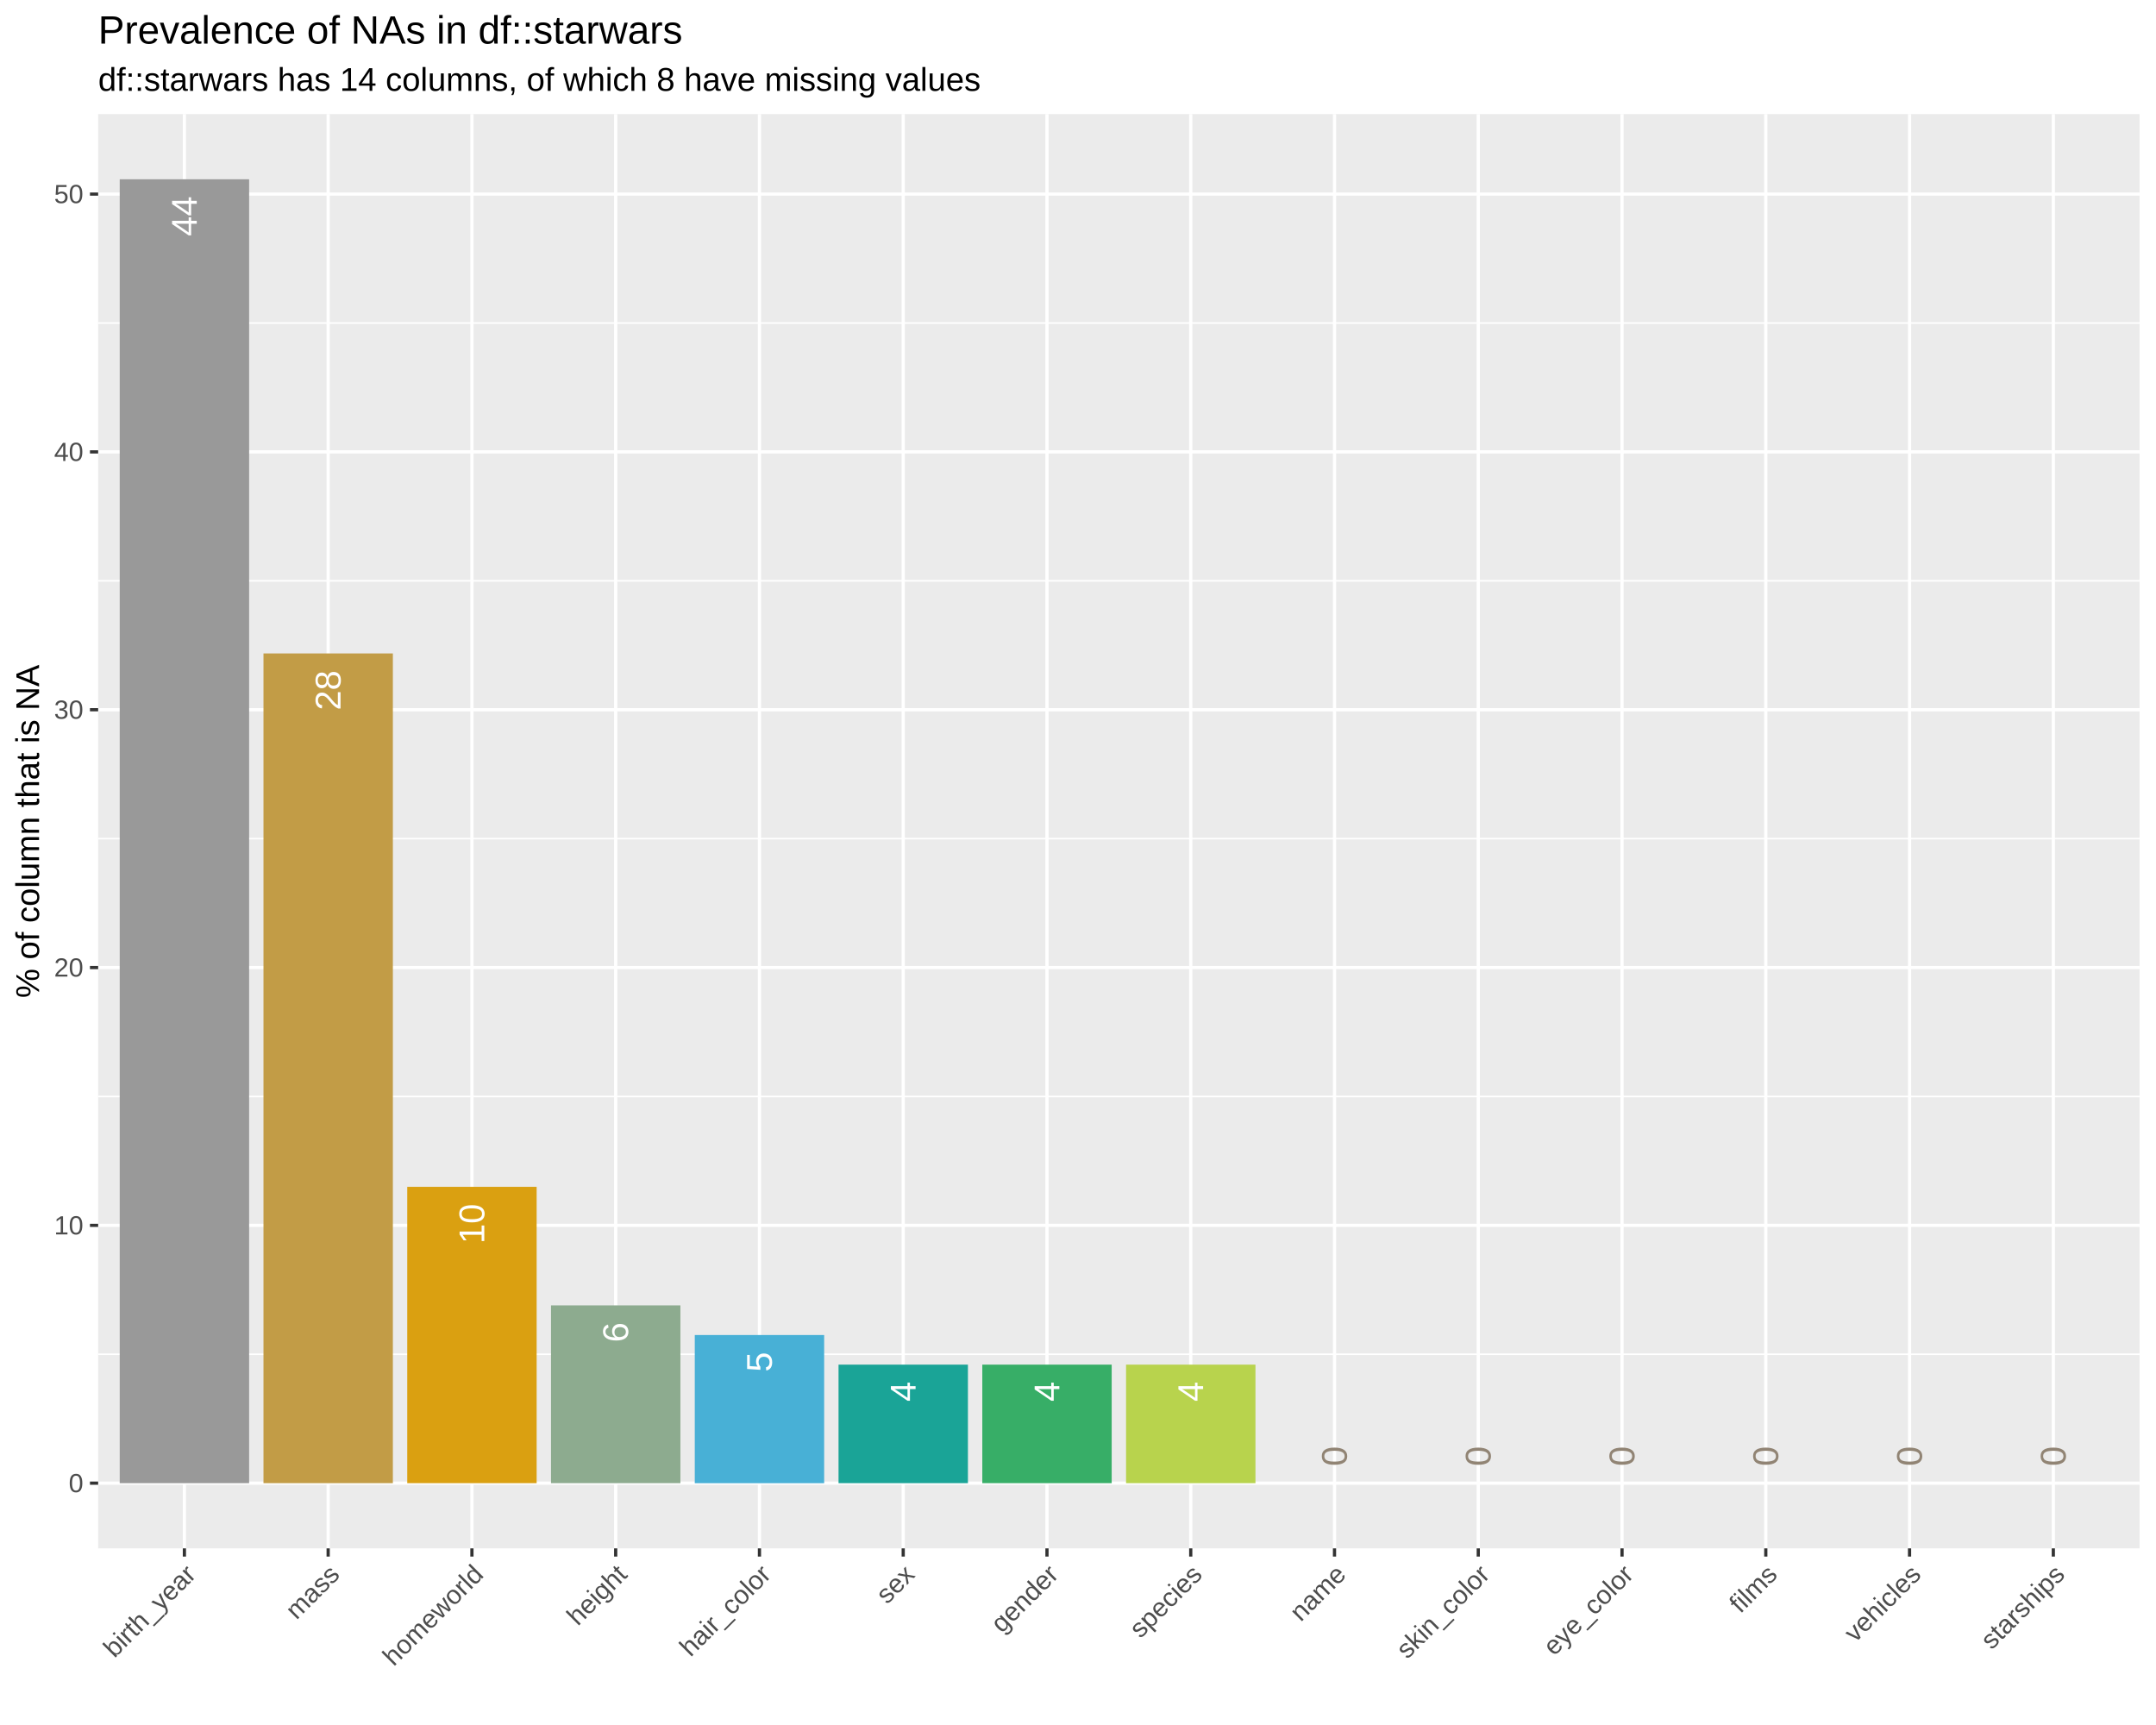
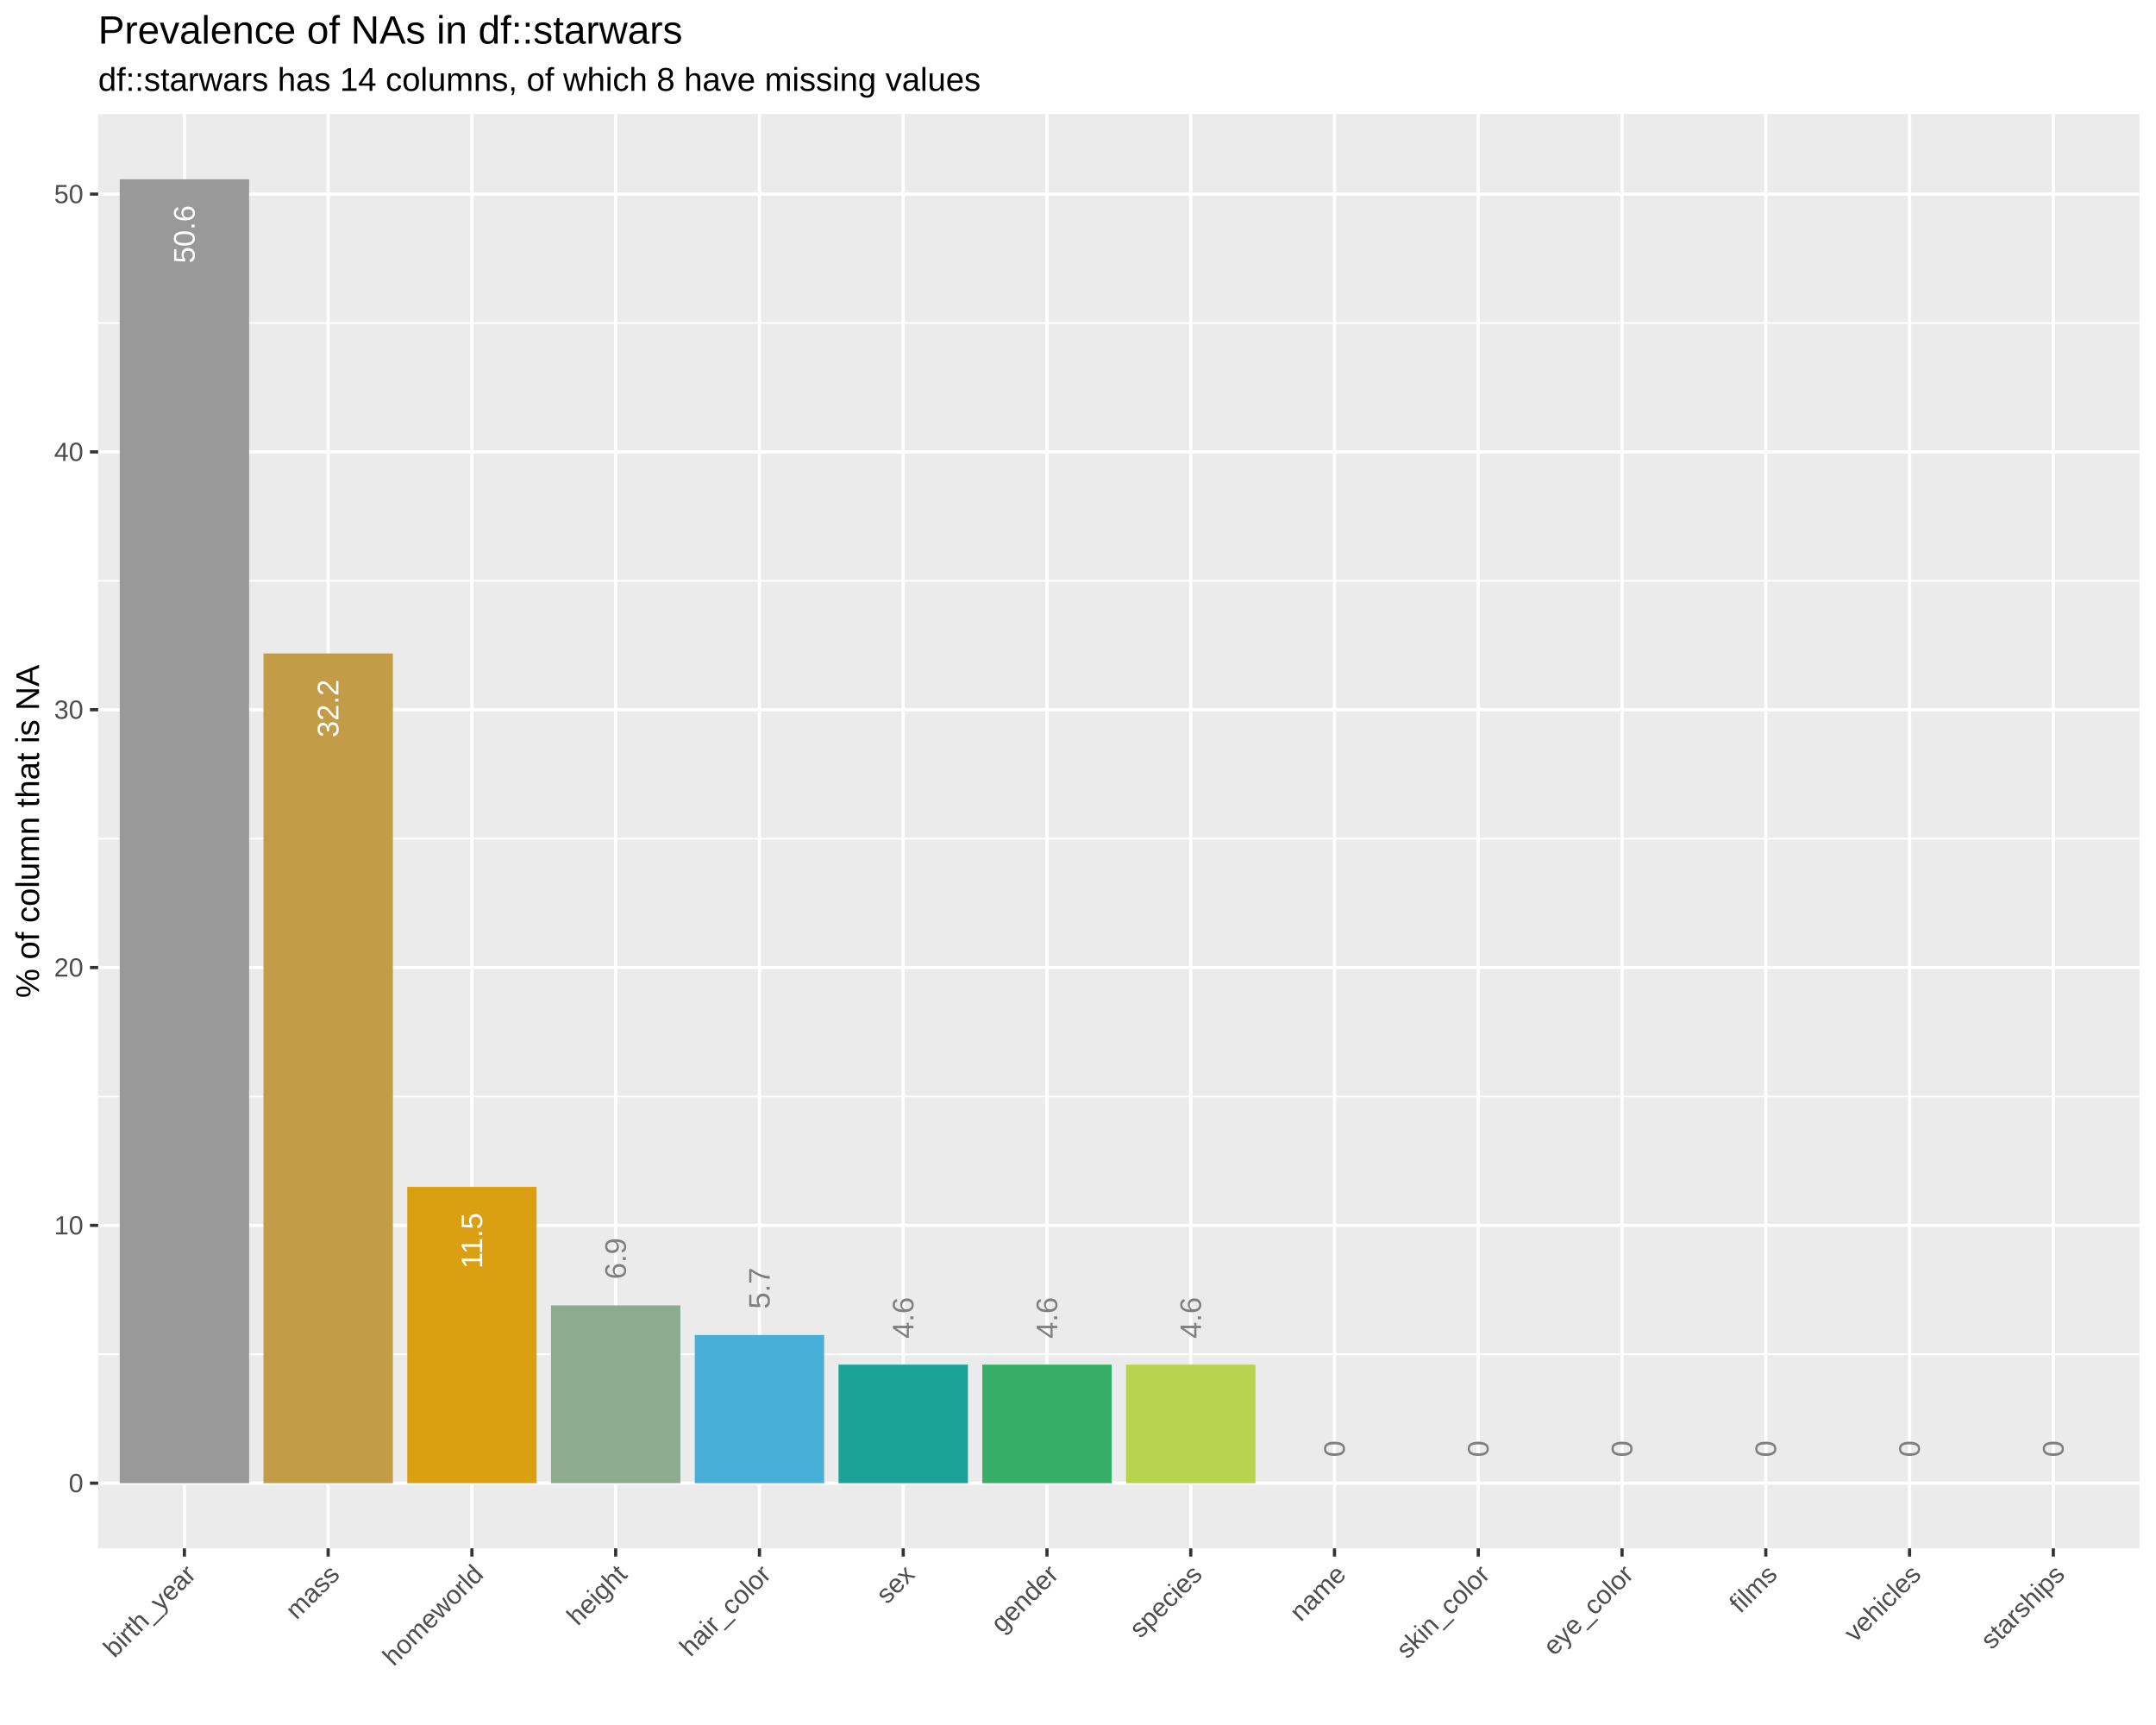
<svg xmlns="http://www.w3.org/2000/svg" viewBox="0 0 720.00 576.00">
  <defs>
    <style type="text/css">
    line, polyline, polygon, path, rect, circle {
      fill: none;
      stroke: #000000;
      stroke-linecap: round;
      stroke-linejoin: round;
      stroke-miterlimit: 10.00;
    }
  </style>
  </defs>
  <rect width="100%" height="100%" style="stroke: none; fill: #FFFFFF;" />
  <rect x="0.00" y="0.00" width="720.00" height="576.00" style="stroke-width: 1.07; stroke: #FFFFFF; fill: #FFFFFF;" />
  <defs>
    <clipPath id="cpMzIuNzh8NzE0LjUyfDUxNy4wMnwzOC4wOQ==">
      <rect x="32.78" y="38.09" width="681.74" height="478.93" />
    </clipPath>
  </defs>
  <rect x="32.78" y="38.09" width="681.74" height="478.93" style="stroke-width: 1.07; stroke: none; fill: #EBEBEB;" clip-path="url(#cpMzIuNzh8NzE0LjUyfDUxNy4wMnwzOC4wOQ==)" />
  <polyline points="32.78,452.21 714.52,452.21 " style="stroke-width: 0.53; stroke: #FFFFFF; stroke-linecap: butt;" clip-path="url(#cpMzIuNzh8NzE0LjUyfDUxNy4wMnwzOC4wOQ==)" />
  <polyline points="32.78,366.12 714.52,366.12 " style="stroke-width: 0.53; stroke: #FFFFFF; stroke-linecap: butt;" clip-path="url(#cpMzIuNzh8NzE0LjUyfDUxNy4wMnwzOC4wOQ==)" />
  <polyline points="32.78,280.03 714.52,280.03 " style="stroke-width: 0.53; stroke: #FFFFFF; stroke-linecap: butt;" clip-path="url(#cpMzIuNzh8NzE0LjUyfDUxNy4wMnwzOC4wOQ==)" />
  <polyline points="32.78,193.94 714.52,193.94 " style="stroke-width: 0.53; stroke: #FFFFFF; stroke-linecap: butt;" clip-path="url(#cpMzIuNzh8NzE0LjUyfDUxNy4wMnwzOC4wOQ==)" />
  <polyline points="32.78,107.86 714.52,107.86 " style="stroke-width: 0.53; stroke: #FFFFFF; stroke-linecap: butt;" clip-path="url(#cpMzIuNzh8NzE0LjUyfDUxNy4wMnwzOC4wOQ==)" />
  <polyline points="32.78,495.25 714.52,495.25 " style="stroke-width: 1.07; stroke: #FFFFFF; stroke-linecap: butt;" clip-path="url(#cpMzIuNzh8NzE0LjUyfDUxNy4wMnwzOC4wOQ==)" />
  <polyline points="32.78,409.16 714.52,409.16 " style="stroke-width: 1.07; stroke: #FFFFFF; stroke-linecap: butt;" clip-path="url(#cpMzIuNzh8NzE0LjUyfDUxNy4wMnwzOC4wOQ==)" />
  <polyline points="32.78,323.08 714.52,323.08 " style="stroke-width: 1.07; stroke: #FFFFFF; stroke-linecap: butt;" clip-path="url(#cpMzIuNzh8NzE0LjUyfDUxNy4wMnwzOC4wOQ==)" />
  <polyline points="32.78,236.99 714.52,236.99 " style="stroke-width: 1.07; stroke: #FFFFFF; stroke-linecap: butt;" clip-path="url(#cpMzIuNzh8NzE0LjUyfDUxNy4wMnwzOC4wOQ==)" />
  <polyline points="32.78,150.90 714.52,150.90 " style="stroke-width: 1.07; stroke: #FFFFFF; stroke-linecap: butt;" clip-path="url(#cpMzIuNzh8NzE0LjUyfDUxNy4wMnwzOC4wOQ==)" />
  <polyline points="32.78,64.81 714.52,64.81 " style="stroke-width: 1.07; stroke: #FFFFFF; stroke-linecap: butt;" clip-path="url(#cpMzIuNzh8NzE0LjUyfDUxNy4wMnwzOC4wOQ==)" />
  <polyline points="61.58,517.02 61.58,38.09 " style="stroke-width: 1.07; stroke: #FFFFFF; stroke-linecap: butt;" clip-path="url(#cpMzIuNzh8NzE0LjUyfDUxNy4wMnwzOC4wOQ==)" />
  <polyline points="109.59,517.02 109.59,38.09 " style="stroke-width: 1.07; stroke: #FFFFFF; stroke-linecap: butt;" clip-path="url(#cpMzIuNzh8NzE0LjUyfDUxNy4wMnwzOC4wOQ==)" />
  <polyline points="157.60,517.02 157.60,38.09 " style="stroke-width: 1.07; stroke: #FFFFFF; stroke-linecap: butt;" clip-path="url(#cpMzIuNzh8NzE0LjUyfDUxNy4wMnwzOC4wOQ==)" />
  <polyline points="205.61,517.02 205.61,38.09 " style="stroke-width: 1.07; stroke: #FFFFFF; stroke-linecap: butt;" clip-path="url(#cpMzIuNzh8NzE0LjUyfDUxNy4wMnwzOC4wOQ==)" />
  <polyline points="253.62,517.02 253.62,38.09 " style="stroke-width: 1.07; stroke: #FFFFFF; stroke-linecap: butt;" clip-path="url(#cpMzIuNzh8NzE0LjUyfDUxNy4wMnwzOC4wOQ==)" />
  <polyline points="301.63,517.02 301.63,38.09 " style="stroke-width: 1.07; stroke: #FFFFFF; stroke-linecap: butt;" clip-path="url(#cpMzIuNzh8NzE0LjUyfDUxNy4wMnwzOC4wOQ==)" />
  <polyline points="349.64,517.02 349.64,38.09 " style="stroke-width: 1.07; stroke: #FFFFFF; stroke-linecap: butt;" clip-path="url(#cpMzIuNzh8NzE0LjUyfDUxNy4wMnwzOC4wOQ==)" />
  <polyline points="397.65,517.02 397.65,38.09 " style="stroke-width: 1.07; stroke: #FFFFFF; stroke-linecap: butt;" clip-path="url(#cpMzIuNzh8NzE0LjUyfDUxNy4wMnwzOC4wOQ==)" />
  <polyline points="445.66,517.02 445.66,38.09 " style="stroke-width: 1.07; stroke: #FFFFFF; stroke-linecap: butt;" clip-path="url(#cpMzIuNzh8NzE0LjUyfDUxNy4wMnwzOC4wOQ==)" />
  <polyline points="493.67,517.02 493.67,38.09 " style="stroke-width: 1.07; stroke: #FFFFFF; stroke-linecap: butt;" clip-path="url(#cpMzIuNzh8NzE0LjUyfDUxNy4wMnwzOC4wOQ==)" />
  <polyline points="541.68,517.02 541.68,38.09 " style="stroke-width: 1.07; stroke: #FFFFFF; stroke-linecap: butt;" clip-path="url(#cpMzIuNzh8NzE0LjUyfDUxNy4wMnwzOC4wOQ==)" />
  <polyline points="589.69,517.02 589.69,38.09 " style="stroke-width: 1.07; stroke: #FFFFFF; stroke-linecap: butt;" clip-path="url(#cpMzIuNzh8NzE0LjUyfDUxNy4wMnwzOC4wOQ==)" />
  <polyline points="637.70,517.02 637.70,38.09 " style="stroke-width: 1.07; stroke: #FFFFFF; stroke-linecap: butt;" clip-path="url(#cpMzIuNzh8NzE0LjUyfDUxNy4wMnwzOC4wOQ==)" />
  <polyline points="685.71,517.02 685.71,38.09 " style="stroke-width: 1.07; stroke: #FFFFFF; stroke-linecap: butt;" clip-path="url(#cpMzIuNzh8NzE0LjUyfDUxNy4wMnwzOC4wOQ==)" />
  <rect x="39.98" y="59.86" width="43.21" height="435.39" style="stroke-width: 1.07; stroke: none; stroke-linecap: square; stroke-linejoin: miter; fill: #999999;" clip-path="url(#cpMzIuNzh8NzE0LjUyfDUxNy4wMnwzOC4wOQ==)" />
  <rect x="87.99" y="218.19" width="43.21" height="277.06" style="stroke-width: 1.07; stroke: none; stroke-linecap: square; stroke-linejoin: miter; fill: #C29C46;" clip-path="url(#cpMzIuNzh8NzE0LjUyfDUxNy4wMnwzOC4wOQ==)" />
  <rect x="136.00" y="396.30" width="43.21" height="98.95" style="stroke-width: 1.07; stroke: none; stroke-linecap: square; stroke-linejoin: miter; fill: #DAA011;" clip-path="url(#cpMzIuNzh8NzE0LjUyfDUxNy4wMnwzOC4wOQ==)" />
  <rect x="184.01" y="435.88" width="43.21" height="59.37" style="stroke-width: 1.07; stroke: none; stroke-linecap: square; stroke-linejoin: miter; fill: #8DAB8F;" clip-path="url(#cpMzIuNzh8NzE0LjUyfDUxNy4wMnwzOC4wOQ==)" />
  <rect x="232.02" y="445.78" width="43.21" height="49.48" style="stroke-width: 1.07; stroke: none; stroke-linecap: square; stroke-linejoin: miter; fill: #48B0D6;" clip-path="url(#cpMzIuNzh8NzE0LjUyfDUxNy4wMnwzOC4wOQ==)" />
  <rect x="280.03" y="455.67" width="43.21" height="39.58" style="stroke-width: 1.07; stroke: none; stroke-linecap: square; stroke-linejoin: miter; fill: #1AA497;" clip-path="url(#cpMzIuNzh8NzE0LjUyfDUxNy4wMnwzOC4wOQ==)" />
  <rect x="328.04" y="455.67" width="43.21" height="39.58" style="stroke-width: 1.07; stroke: none; stroke-linecap: square; stroke-linejoin: miter; fill: #37AE67;" clip-path="url(#cpMzIuNzh8NzE0LjUyfDUxNy4wMnwzOC4wOQ==)" />
  <rect x="376.05" y="455.67" width="43.21" height="39.58" style="stroke-width: 1.07; stroke: none; stroke-linecap: square; stroke-linejoin: miter; fill: #B8D34D;" clip-path="url(#cpMzIuNzh8NzE0LjUyfDUxNy4wMnwzOC4wOQ==)" />
  <rect x="424.06" y="495.25" width="43.21" height="0.00" style="stroke-width: 1.07; stroke: none; stroke-linecap: square; stroke-linejoin: miter; fill: #A6C064;" clip-path="url(#cpMzIuNzh8NzE0LjUyfDUxNy4wMnwzOC4wOQ==)" />
  <rect x="472.07" y="495.25" width="43.21" height="0.00" style="stroke-width: 1.07; stroke: none; stroke-linecap: square; stroke-linejoin: miter; fill: #2483A0;" clip-path="url(#cpMzIuNzh8NzE0LjUyfDUxNy4wMnwzOC4wOQ==)" />
  <rect x="520.08" y="495.25" width="43.21" height="0.00" style="stroke-width: 1.07; stroke: none; stroke-linecap: square; stroke-linejoin: miter; fill: #516A6D;" clip-path="url(#cpMzIuNzh8NzE0LjUyfDUxNy4wMnwzOC4wOQ==)" />
  <rect x="568.09" y="495.25" width="43.21" height="0.00" style="stroke-width: 1.07; stroke: none; stroke-linecap: square; stroke-linejoin: miter; fill: #C45F0D;" clip-path="url(#cpMzIuNzh8NzE0LjUyfDUxNy4wMnwzOC4wOQ==)" />
  <rect x="616.10" y="495.25" width="43.21" height="0.00" style="stroke-width: 1.07; stroke: none; stroke-linecap: square; stroke-linejoin: miter; fill: #D06A4D;" clip-path="url(#cpMzIuNzh8NzE0LjUyfDUxNy4wMnwzOC4wOQ==)" />
  <rect x="664.11" y="495.25" width="43.21" height="0.00" style="stroke-width: 1.07; stroke: none; stroke-linecap: square; stroke-linejoin: miter; fill: #CC79A7;" clip-path="url(#cpMzIuNzh8NzE0LjUyfDUxNy4wMnwzOC4wOQ==)" />
  <g clip-path="url(#cpMzIuNzh8NzE0LjUyfDUxNy4wMnwzOC4wOQ==)">
-     <text transform="translate(65.71,78.88) rotate(-90)" style="font-size: 12.00px; fill: #FFFFFF; font-family: Liberation Sans;" textLength="13.34px" lengthAdjust="spacingAndGlyphs">44</text>
+     <text transform="translate(65.00,87.93) rotate(-90)" style="font-size: 9.96px; fill: #FFFFFF; font-family: Liberation Sans;" textLength="19.36px" lengthAdjust="spacingAndGlyphs">50.6</text>
  </g>
  <g clip-path="url(#cpMzIuNzh8NzE0LjUyfDUxNy4wMnwzOC4wOQ==)">
-     <text transform="translate(113.72,237.20) rotate(-90)" style="font-size: 12.00px; fill: #FFFFFF; font-family: Liberation Sans;" textLength="13.34px" lengthAdjust="spacingAndGlyphs">28</text>
+     <text transform="translate(113.01,246.25) rotate(-90)" style="font-size: 9.96px; fill: #FFFFFF; font-family: Liberation Sans;" textLength="19.36px" lengthAdjust="spacingAndGlyphs">32.2</text>
  </g>
  <g clip-path="url(#cpMzIuNzh8NzE0LjUyfDUxNy4wMnwzOC4wOQ==)">
-     <text transform="translate(161.73,415.31) rotate(-90)" style="font-size: 12.00px; fill: #FFFFFF; font-family: Liberation Sans;" textLength="13.34px" lengthAdjust="spacingAndGlyphs">10</text>
+     <text transform="translate(161.02,423.63) rotate(-90)" style="font-size: 9.96px; fill: #FFFFFF; font-family: Liberation Sans;" textLength="18.62px" lengthAdjust="spacingAndGlyphs">11.5</text>
  </g>
  <g clip-path="url(#cpMzIuNzh8NzE0LjUyfDUxNy4wMnwzOC4wOQ==)">
-     <text transform="translate(209.74,448.22) rotate(-90)" style="font-size: 12.00px; fill: #FFFFFF; font-family: Liberation Sans;" textLength="6.67px" lengthAdjust="spacingAndGlyphs">6</text>
+     <text transform="translate(209.03,427.17) rotate(-90)" style="font-size: 9.96px; fill: #7F7F7F; font-family: Liberation Sans;" textLength="13.83px" lengthAdjust="spacingAndGlyphs">6.9</text>
  </g>
  <g clip-path="url(#cpMzIuNzh8NzE0LjUyfDUxNy4wMnwzOC4wOQ==)">
-     <text transform="translate(257.75,458.12) rotate(-90)" style="font-size: 12.00px; fill: #FFFFFF; font-family: Liberation Sans;" textLength="6.67px" lengthAdjust="spacingAndGlyphs">5</text>
+     <text transform="translate(257.04,437.07) rotate(-90)" style="font-size: 9.96px; fill: #7F7F7F; font-family: Liberation Sans;" textLength="13.83px" lengthAdjust="spacingAndGlyphs">5.7</text>
  </g>
  <g clip-path="url(#cpMzIuNzh8NzE0LjUyfDUxNy4wMnwzOC4wOQ==)">
-     <text transform="translate(305.76,468.01) rotate(-90)" style="font-size: 12.00px; fill: #FFFFFF; font-family: Liberation Sans;" textLength="6.67px" lengthAdjust="spacingAndGlyphs">4</text>
+     <text transform="translate(305.05,446.96) rotate(-90)" style="font-size: 9.96px; fill: #7F7F7F; font-family: Liberation Sans;" textLength="13.83px" lengthAdjust="spacingAndGlyphs">4.6</text>
  </g>
  <g clip-path="url(#cpMzIuNzh8NzE0LjUyfDUxNy4wMnwzOC4wOQ==)">
-     <text transform="translate(353.77,468.01) rotate(-90)" style="font-size: 12.00px; fill: #FFFFFF; font-family: Liberation Sans;" textLength="6.67px" lengthAdjust="spacingAndGlyphs">4</text>
+     <text transform="translate(353.06,446.96) rotate(-90)" style="font-size: 9.96px; fill: #7F7F7F; font-family: Liberation Sans;" textLength="13.83px" lengthAdjust="spacingAndGlyphs">4.6</text>
  </g>
  <g clip-path="url(#cpMzIuNzh8NzE0LjUyfDUxNy4wMnwzOC4wOQ==)">
-     <text transform="translate(401.78,468.01) rotate(-90)" style="font-size: 12.00px; fill: #FFFFFF; font-family: Liberation Sans;" textLength="6.67px" lengthAdjust="spacingAndGlyphs">4</text>
+     <text transform="translate(401.08,446.96) rotate(-90)" style="font-size: 9.96px; fill: #7F7F7F; font-family: Liberation Sans;" textLength="13.83px" lengthAdjust="spacingAndGlyphs">4.6</text>
  </g>
  <g clip-path="url(#cpMzIuNzh8NzE0LjUyfDUxNy4wMnwzOC4wOQ==)">
-     <text transform="translate(449.79,489.58) rotate(-90)" style="font-size: 12.00px; fill: #918474; font-family: Liberation Sans;" textLength="6.67px" lengthAdjust="spacingAndGlyphs">0</text>
+     <text transform="translate(449.09,486.54) rotate(-90)" style="font-size: 9.96px; fill: #7F7F7F; font-family: Liberation Sans;" textLength="5.53px" lengthAdjust="spacingAndGlyphs">0</text>
  </g>
  <g clip-path="url(#cpMzIuNzh8NzE0LjUyfDUxNy4wMnwzOC4wOQ==)">
-     <text transform="translate(497.80,489.58) rotate(-90)" style="font-size: 12.00px; fill: #918474; font-family: Liberation Sans;" textLength="6.67px" lengthAdjust="spacingAndGlyphs">0</text>
+     <text transform="translate(497.10,486.54) rotate(-90)" style="font-size: 9.96px; fill: #7F7F7F; font-family: Liberation Sans;" textLength="5.53px" lengthAdjust="spacingAndGlyphs">0</text>
  </g>
  <g clip-path="url(#cpMzIuNzh8NzE0LjUyfDUxNy4wMnwzOC4wOQ==)">
-     <text transform="translate(545.81,489.58) rotate(-90)" style="font-size: 12.00px; fill: #918474; font-family: Liberation Sans;" textLength="6.67px" lengthAdjust="spacingAndGlyphs">0</text>
+     <text transform="translate(545.11,486.54) rotate(-90)" style="font-size: 9.96px; fill: #7F7F7F; font-family: Liberation Sans;" textLength="5.53px" lengthAdjust="spacingAndGlyphs">0</text>
  </g>
  <g clip-path="url(#cpMzIuNzh8NzE0LjUyfDUxNy4wMnwzOC4wOQ==)">
-     <text transform="translate(593.82,489.58) rotate(-90)" style="font-size: 12.00px; fill: #918474; font-family: Liberation Sans;" textLength="6.67px" lengthAdjust="spacingAndGlyphs">0</text>
+     <text transform="translate(593.12,486.54) rotate(-90)" style="font-size: 9.96px; fill: #7F7F7F; font-family: Liberation Sans;" textLength="5.53px" lengthAdjust="spacingAndGlyphs">0</text>
  </g>
  <g clip-path="url(#cpMzIuNzh8NzE0LjUyfDUxNy4wMnwzOC4wOQ==)">
-     <text transform="translate(641.83,489.58) rotate(-90)" style="font-size: 12.00px; fill: #918474; font-family: Liberation Sans;" textLength="6.67px" lengthAdjust="spacingAndGlyphs">0</text>
+     <text transform="translate(641.13,486.54) rotate(-90)" style="font-size: 9.96px; fill: #7F7F7F; font-family: Liberation Sans;" textLength="5.53px" lengthAdjust="spacingAndGlyphs">0</text>
  </g>
  <g clip-path="url(#cpMzIuNzh8NzE0LjUyfDUxNy4wMnwzOC4wOQ==)">
-     <text transform="translate(689.84,489.58) rotate(-90)" style="font-size: 12.00px; fill: #918474; font-family: Liberation Sans;" textLength="6.67px" lengthAdjust="spacingAndGlyphs">0</text>
+     <text transform="translate(689.14,486.54) rotate(-90)" style="font-size: 9.96px; fill: #7F7F7F; font-family: Liberation Sans;" textLength="5.53px" lengthAdjust="spacingAndGlyphs">0</text>
  </g>
  <defs>
    <clipPath id="cpMC4wMHw3MjAuMDB8NTc2LjAwfDAuMDA=">
      <rect x="0.00" y="0.00" width="720.00" height="576.00" />
    </clipPath>
  </defs>
  <g clip-path="url(#cpMC4wMHw3MjAuMDB8NTc2LjAwfDAuMDA=)">
    <text x="22.95" y="498.27" style="font-size: 8.80px; fill: #4D4D4D; font-family: Liberation Sans;" textLength="4.89px" lengthAdjust="spacingAndGlyphs">0</text>
  </g>
  <g clip-path="url(#cpMC4wMHw3MjAuMDB8NTc2LjAwfDAuMDA=)">
    <text x="18.06" y="412.19" style="font-size: 8.80px; fill: #4D4D4D; font-family: Liberation Sans;" textLength="9.78px" lengthAdjust="spacingAndGlyphs">10</text>
  </g>
  <g clip-path="url(#cpMC4wMHw3MjAuMDB8NTc2LjAwfDAuMDA=)">
    <text x="18.06" y="326.10" style="font-size: 8.80px; fill: #4D4D4D; font-family: Liberation Sans;" textLength="9.78px" lengthAdjust="spacingAndGlyphs">20</text>
  </g>
  <g clip-path="url(#cpMC4wMHw3MjAuMDB8NTc2LjAwfDAuMDA=)">
    <text x="18.06" y="240.01" style="font-size: 8.80px; fill: #4D4D4D; font-family: Liberation Sans;" textLength="9.78px" lengthAdjust="spacingAndGlyphs">30</text>
  </g>
  <g clip-path="url(#cpMC4wMHw3MjAuMDB8NTc2LjAwfDAuMDA=)">
    <text x="18.06" y="153.92" style="font-size: 8.80px; fill: #4D4D4D; font-family: Liberation Sans;" textLength="9.78px" lengthAdjust="spacingAndGlyphs">40</text>
  </g>
  <g clip-path="url(#cpMC4wMHw3MjAuMDB8NTc2LjAwfDAuMDA=)">
    <text x="18.06" y="67.83" style="font-size: 8.80px; fill: #4D4D4D; font-family: Liberation Sans;" textLength="9.78px" lengthAdjust="spacingAndGlyphs">50</text>
  </g>
  <polyline points="30.04,495.25 32.78,495.25 " style="stroke-width: 1.07; stroke: #333333; stroke-linecap: butt;" clip-path="url(#cpMC4wMHw3MjAuMDB8NTc2LjAwfDAuMDA=)" />
  <polyline points="30.04,409.16 32.78,409.16 " style="stroke-width: 1.07; stroke: #333333; stroke-linecap: butt;" clip-path="url(#cpMC4wMHw3MjAuMDB8NTc2LjAwfDAuMDA=)" />
  <polyline points="30.04,323.08 32.78,323.08 " style="stroke-width: 1.07; stroke: #333333; stroke-linecap: butt;" clip-path="url(#cpMC4wMHw3MjAuMDB8NTc2LjAwfDAuMDA=)" />
  <polyline points="30.04,236.99 32.78,236.99 " style="stroke-width: 1.07; stroke: #333333; stroke-linecap: butt;" clip-path="url(#cpMC4wMHw3MjAuMDB8NTc2LjAwfDAuMDA=)" />
  <polyline points="30.04,150.90 32.78,150.90 " style="stroke-width: 1.07; stroke: #333333; stroke-linecap: butt;" clip-path="url(#cpMC4wMHw3MjAuMDB8NTc2LjAwfDAuMDA=)" />
  <polyline points="30.04,64.81 32.78,64.81 " style="stroke-width: 1.07; stroke: #333333; stroke-linecap: butt;" clip-path="url(#cpMC4wMHw3MjAuMDB8NTc2LjAwfDAuMDA=)" />
  <polyline points="61.58,519.76 61.58,517.02 " style="stroke-width: 1.07; stroke: #333333; stroke-linecap: butt;" clip-path="url(#cpMC4wMHw3MjAuMDB8NTc2LjAwfDAuMDA=)" />
  <polyline points="109.59,519.76 109.59,517.02 " style="stroke-width: 1.07; stroke: #333333; stroke-linecap: butt;" clip-path="url(#cpMC4wMHw3MjAuMDB8NTc2LjAwfDAuMDA=)" />
  <polyline points="157.60,519.76 157.60,517.02 " style="stroke-width: 1.07; stroke: #333333; stroke-linecap: butt;" clip-path="url(#cpMC4wMHw3MjAuMDB8NTc2LjAwfDAuMDA=)" />
  <polyline points="205.61,519.76 205.61,517.02 " style="stroke-width: 1.07; stroke: #333333; stroke-linecap: butt;" clip-path="url(#cpMC4wMHw3MjAuMDB8NTc2LjAwfDAuMDA=)" />
  <polyline points="253.62,519.76 253.62,517.02 " style="stroke-width: 1.07; stroke: #333333; stroke-linecap: butt;" clip-path="url(#cpMC4wMHw3MjAuMDB8NTc2LjAwfDAuMDA=)" />
  <polyline points="301.63,519.76 301.63,517.02 " style="stroke-width: 1.07; stroke: #333333; stroke-linecap: butt;" clip-path="url(#cpMC4wMHw3MjAuMDB8NTc2LjAwfDAuMDA=)" />
  <polyline points="349.64,519.76 349.64,517.02 " style="stroke-width: 1.07; stroke: #333333; stroke-linecap: butt;" clip-path="url(#cpMC4wMHw3MjAuMDB8NTc2LjAwfDAuMDA=)" />
  <polyline points="397.65,519.76 397.65,517.02 " style="stroke-width: 1.07; stroke: #333333; stroke-linecap: butt;" clip-path="url(#cpMC4wMHw3MjAuMDB8NTc2LjAwfDAuMDA=)" />
  <polyline points="445.66,519.76 445.66,517.02 " style="stroke-width: 1.07; stroke: #333333; stroke-linecap: butt;" clip-path="url(#cpMC4wMHw3MjAuMDB8NTc2LjAwfDAuMDA=)" />
  <polyline points="493.67,519.76 493.67,517.02 " style="stroke-width: 1.07; stroke: #333333; stroke-linecap: butt;" clip-path="url(#cpMC4wMHw3MjAuMDB8NTc2LjAwfDAuMDA=)" />
  <polyline points="541.68,519.76 541.68,517.02 " style="stroke-width: 1.07; stroke: #333333; stroke-linecap: butt;" clip-path="url(#cpMC4wMHw3MjAuMDB8NTc2LjAwfDAuMDA=)" />
  <polyline points="589.69,519.76 589.69,517.02 " style="stroke-width: 1.07; stroke: #333333; stroke-linecap: butt;" clip-path="url(#cpMC4wMHw3MjAuMDB8NTc2LjAwfDAuMDA=)" />
  <polyline points="637.70,519.76 637.70,517.02 " style="stroke-width: 1.07; stroke: #333333; stroke-linecap: butt;" clip-path="url(#cpMC4wMHw3MjAuMDB8NTc2LjAwfDAuMDA=)" />
  <polyline points="685.71,519.76 685.71,517.02 " style="stroke-width: 1.07; stroke: #333333; stroke-linecap: butt;" clip-path="url(#cpMC4wMHw3MjAuMDB8NTc2LjAwfDAuMDA=)" />
  <g clip-path="url(#cpMC4wMHw3MjAuMDB8NTc2LjAwfDAuMDA=)">
    <text transform="translate(38.21,553.87) rotate(-45)" style="font-size: 8.80px; fill: #4D4D4D; font-family: Liberation Sans;" textLength="39.09px" lengthAdjust="spacingAndGlyphs">birth_year</text>
  </g>
  <g clip-path="url(#cpMC4wMHw3MjAuMDB8NTc2LjAwfDAuMDA=)">
    <text transform="translate(99.00,541.10) rotate(-45)" style="font-size: 8.80px; fill: #4D4D4D; font-family: Liberation Sans;" textLength="21.03px" lengthAdjust="spacingAndGlyphs">mass</text>
  </g>
  <g clip-path="url(#cpMC4wMHw3MjAuMDB8NTc2LjAwfDAuMDA=)">
    <text transform="translate(131.46,556.64) rotate(-45)" style="font-size: 8.80px; fill: #4D4D4D; font-family: Liberation Sans;" textLength="43.02px" lengthAdjust="spacingAndGlyphs">homeworld</text>
  </g>
  <g clip-path="url(#cpMC4wMHw3MjAuMDB8NTc2LjAwfDAuMDA=)">
    <text transform="translate(192.95,543.17) rotate(-45)" style="font-size: 8.80px; fill: #4D4D4D; font-family: Liberation Sans;" textLength="23.95px" lengthAdjust="spacingAndGlyphs">height</text>
  </g>
  <g clip-path="url(#cpMC4wMHw3MjAuMDB8NTc2LjAwfDAuMDA=)">
    <text transform="translate(230.60,553.53) rotate(-45)" style="font-size: 8.80px; fill: #4D4D4D; font-family: Liberation Sans;" textLength="38.61px" lengthAdjust="spacingAndGlyphs">hair_color</text>
  </g>
  <g clip-path="url(#cpMC4wMHw3MjAuMDB8NTc2LjAwfDAuMDA=)">
    <text transform="translate(296.22,535.92) rotate(-45)" style="font-size: 8.80px; fill: #4D4D4D; font-family: Liberation Sans;" textLength="13.70px" lengthAdjust="spacingAndGlyphs">sex</text>
  </g>
  <g clip-path="url(#cpMC4wMHw3MjAuMDB8NTc2LjAwfDAuMDA=)">
    <text transform="translate(334.56,545.58) rotate(-45)" style="font-size: 8.80px; fill: #4D4D4D; font-family: Liberation Sans;" textLength="27.38px" lengthAdjust="spacingAndGlyphs">gender</text>
  </g>
  <g clip-path="url(#cpMC4wMHw3MjAuMDB8NTc2LjAwfDAuMDA=)">
    <text transform="translate(380.83,547.33) rotate(-45)" style="font-size: 8.80px; fill: #4D4D4D; font-family: Liberation Sans;" textLength="29.84px" lengthAdjust="spacingAndGlyphs">species</text>
  </g>
  <g clip-path="url(#cpMC4wMHw3MjAuMDB8NTc2LjAwfDAuMDA=)">
    <text transform="translate(434.38,541.78) rotate(-45)" style="font-size: 8.80px; fill: #4D4D4D; font-family: Liberation Sans;" textLength="22.00px" lengthAdjust="spacingAndGlyphs">name</text>
  </g>
  <g clip-path="url(#cpMC4wMHw3MjAuMDB8NTc2LjAwfDAuMDA=)">
    <text transform="translate(469.94,554.24) rotate(-45)" style="font-size: 8.80px; fill: #4D4D4D; font-family: Liberation Sans;" textLength="39.61px" lengthAdjust="spacingAndGlyphs">skin_color</text>
  </g>
  <g clip-path="url(#cpMC4wMHw3MjAuMDB8NTc2LjAwfDAuMDA=)">
    <text transform="translate(518.99,553.20) rotate(-45)" style="font-size: 8.80px; fill: #4D4D4D; font-family: Liberation Sans;" textLength="38.14px" lengthAdjust="spacingAndGlyphs">eye_color</text>
  </g>
  <g clip-path="url(#cpMC4wMHw3MjAuMDB8NTc2LjAwfDAuMDA=)">
    <text transform="translate(581.19,539.01) rotate(-45)" style="font-size: 8.80px; fill: #4D4D4D; font-family: Liberation Sans;" textLength="18.08px" lengthAdjust="spacingAndGlyphs">films</text>
  </g>
  <g clip-path="url(#cpMC4wMHw3MjAuMDB8NTc2LjAwfDAuMDA=)">
    <text transform="translate(619.50,548.71) rotate(-45)" style="font-size: 8.80px; fill: #4D4D4D; font-family: Liberation Sans;" textLength="31.80px" lengthAdjust="spacingAndGlyphs">vehicles</text>
  </g>
  <g clip-path="url(#cpMC4wMHw3MjAuMDB8NTc2LjAwfDAuMDA=)">
    <text transform="translate(665.10,551.12) rotate(-45)" style="font-size: 8.80px; fill: #4D4D4D; font-family: Liberation Sans;" textLength="35.20px" lengthAdjust="spacingAndGlyphs">starships</text>
  </g>
  <g clip-path="url(#cpMC4wMHw3MjAuMDB8NTc2LjAwfDAuMDA=)">
    <text transform="translate(13.04,333.23) rotate(-90)" style="font-size: 11.00px; font-family: Liberation Sans;" textLength="111.34px" lengthAdjust="spacingAndGlyphs">% of column that is NA</text>
  </g>
  <g clip-path="url(#cpMC4wMHw3MjAuMDB8NTc2LjAwfDAuMDA=)">
    <text x="32.78" y="30.33" style="font-size: 11.00px; font-family: Liberation Sans;" textLength="294.88px" lengthAdjust="spacingAndGlyphs">df::starwars has 14 columns, of which 8 have missing values</text>
  </g>
  <g clip-path="url(#cpMC4wMHw3MjAuMDB8NTc2LjAwfDAuMDA=)">
    <text x="32.78" y="14.56" style="font-size: 13.20px; font-family: Liberation Sans;" textLength="194.86px" lengthAdjust="spacingAndGlyphs">Prevalence of NAs in df::starwars</text>
  </g>
</svg>
